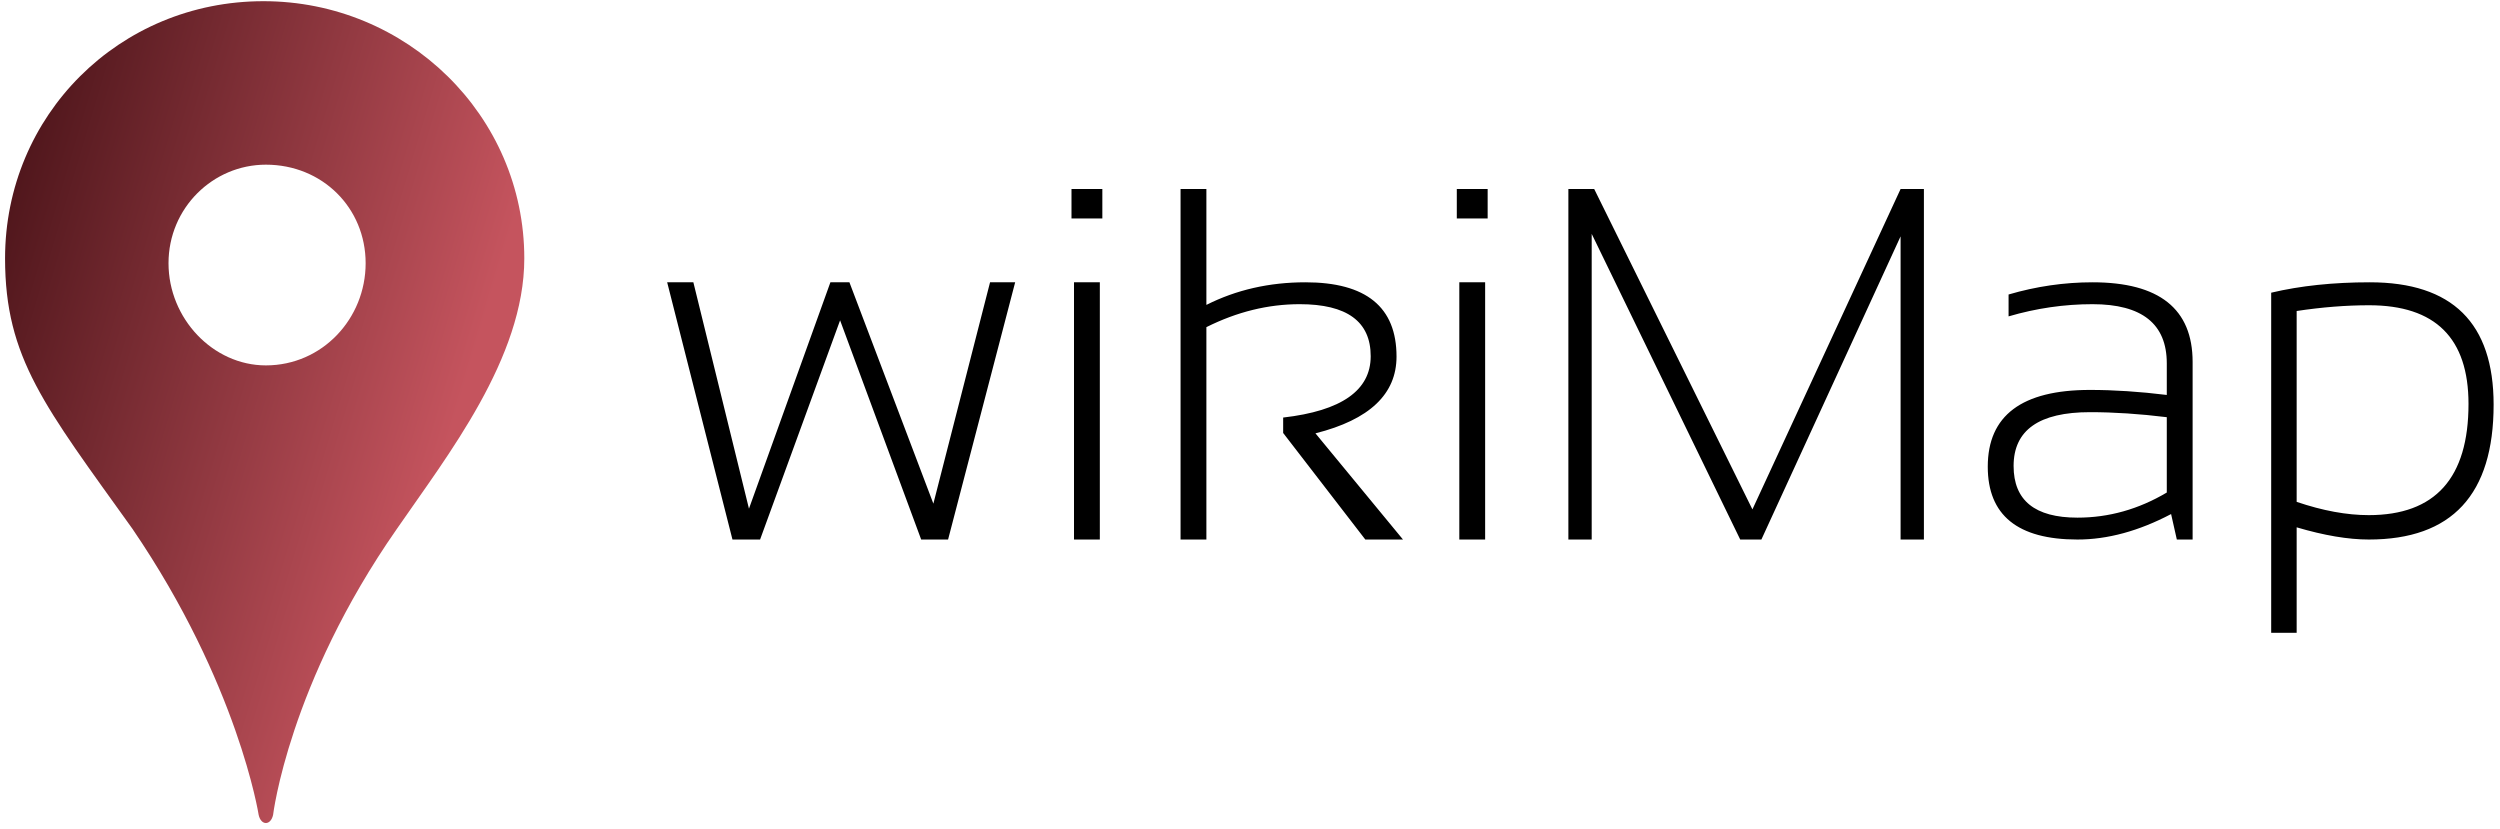
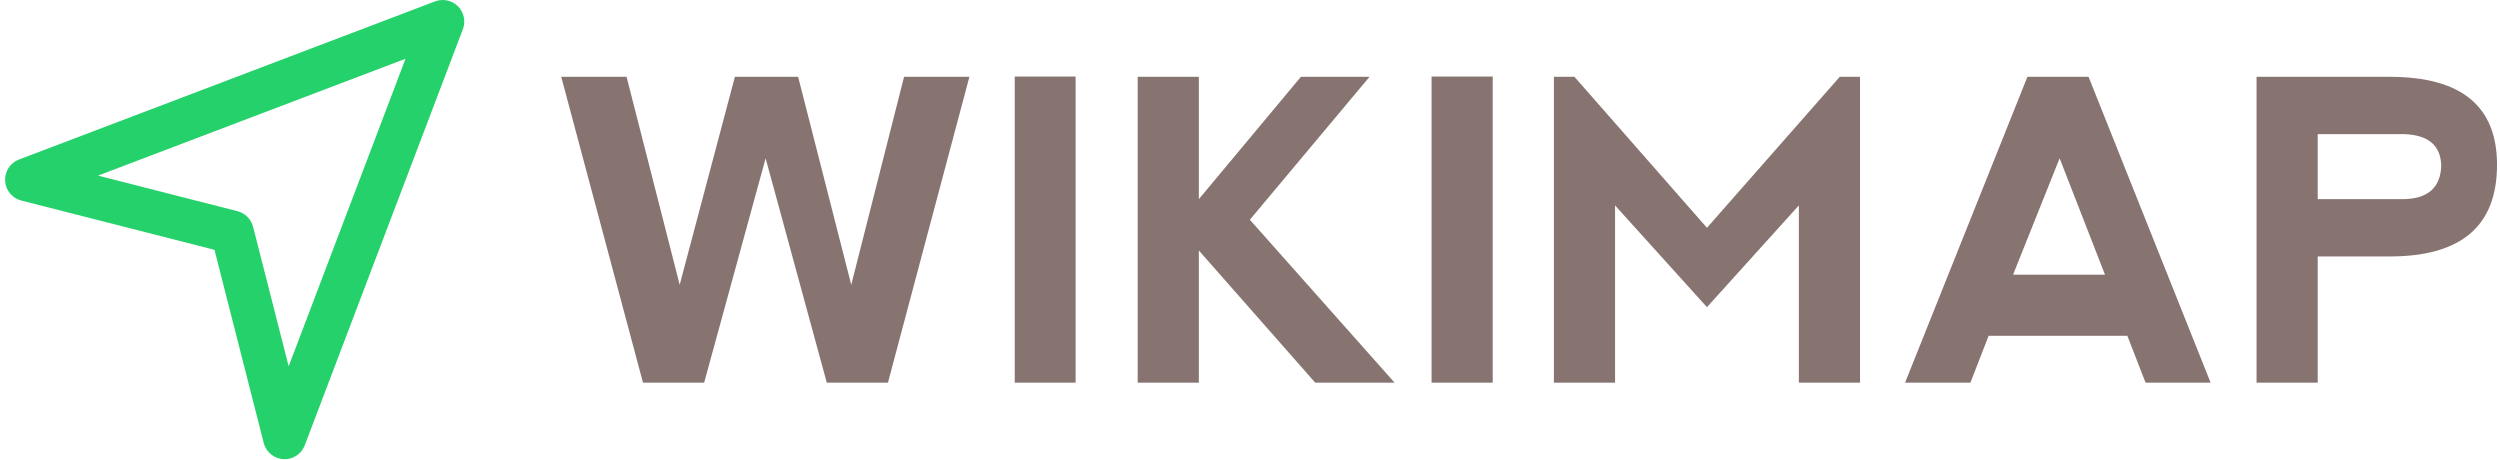
- <svg xmlns="http://www.w3.org/2000/svg" data-v-423bf9ae="" viewBox="0 0 338 112" class="iconLeft">
-   <g data-v-423bf9ae="" id="9a1d4342-4474-4396-b181-5d77a686db00" fill="#000000" transform="matrix(4.850444,0,0,4.850444,88.21243,11.48927)">
-     <path d="M2.23 12.67L0.41 5.50L1.14 5.50L2.69 11.81L4.96 5.50L5.49 5.50L7.83 11.67L9.41 5.50L10.11 5.50L8.24 12.67L7.49 12.67L5.23 6.56L3.00 12.67L2.23 12.67ZM11.68 2.90L12.54 2.90L12.54 3.72L11.68 3.72L11.68 2.90ZM11.75 5.50L12.47 5.50L12.47 12.67L11.75 12.67L11.75 5.50ZM15.44 12.67L14.72 12.67L14.72 2.90L15.44 2.90L15.44 6.13L15.44 6.13Q16.69 5.50 18.20 5.50L18.20 5.50L18.20 5.50Q20.74 5.50 20.74 7.57L20.74 7.57L20.74 7.57Q20.74 9.14 18.48 9.71L18.48 9.71L20.92 12.67L19.87 12.67L17.58 9.70L17.58 9.27L17.58 9.27Q20.02 8.99 20.02 7.56L20.02 7.56L20.02 7.56Q20.02 6.11 18.04 6.11L18.04 6.11L18.04 6.11Q16.72 6.11 15.44 6.75L15.44 6.75L15.44 12.67ZM22.42 2.90L23.28 2.90L23.28 3.72L22.42 3.72L22.42 2.90ZM22.49 5.50L23.21 5.50L23.21 12.67L22.49 12.67L22.49 5.50ZM26.18 12.67L25.53 12.67L25.53 2.90L26.25 2.90L30.66 11.83L34.79 2.90L35.44 2.90L35.44 12.67L34.79 12.67L34.79 4.22L30.91 12.67L30.32 12.67L26.18 4.15L26.18 12.67ZM37.22 10.64L37.22 10.64L37.22 10.64Q37.22 8.50 40.07 8.50L40.07 8.50L40.07 8.50Q41.07 8.50 42.21 8.64L42.21 8.64L42.21 7.76L42.21 7.76Q42.21 6.11 40.14 6.11L40.14 6.11L40.14 6.11Q38.96 6.11 37.80 6.45L37.80 6.45L37.80 5.84L37.80 5.84Q38.96 5.50 40.14 5.50L40.14 5.50L40.14 5.50Q42.93 5.50 42.93 7.72L42.93 7.72L42.93 12.67L42.49 12.67L42.33 11.96L42.33 11.96Q40.98 12.67 39.72 12.67L39.72 12.67L39.72 12.67Q37.22 12.67 37.22 10.64ZM40.07 9.12L40.07 9.12L40.07 9.12Q37.94 9.12 37.94 10.62L37.94 10.62L37.94 10.62Q37.94 12.06 39.72 12.06L39.72 12.06L39.72 12.06Q41.03 12.06 42.21 11.36L42.21 11.36L42.21 9.26L42.21 9.26Q41.07 9.12 40.07 9.12ZM45.83 6.30L45.83 11.62L45.83 11.62Q46.92 11.99 47.84 11.99L47.84 11.99L47.84 11.99Q50.62 11.99 50.62 8.89L50.62 8.89L50.62 8.89Q50.62 6.14 47.85 6.14L47.85 6.14L47.85 6.14Q46.89 6.14 45.83 6.30L45.83 6.30ZM45.12 15.27L45.12 5.79L45.12 5.79Q46.34 5.50 47.87 5.50L47.87 5.50L47.87 5.50Q51.32 5.50 51.32 8.91L51.32 8.91L51.32 8.91Q51.32 12.67 47.84 12.67L47.84 12.67L47.84 12.67Q46.98 12.67 45.83 12.33L45.83 12.33L45.83 15.27L45.12 15.27Z" />
+ <svg xmlns="http://www.w3.org/2000/svg" data-v-423bf9ae="" viewBox="0 0 490 90" class="iconLeft">
+   <g data-v-423bf9ae="" id="731bdeee-5ce0-4df2-9d63-60b522f45cc7" fill="#877471" transform="matrix(5.847953,0,0,5.847953,108.6573,0.9064318)">
+     <path d="M7.08 5.15L9.13 12.67L11.18 12.67L13.91 2.42L11.72 2.42L9.95 9.39L8.17 2.42L6.05 2.42L4.20 9.39L2.42 2.42L0.23 2.42L2.97 12.67L5.02 12.67L7.08 5.15ZM15.43 12.67L15.43 2.41L17.47 2.41L17.47 12.67L15.43 12.67ZM19.55 12.67L19.55 2.42L21.60 2.42L21.60 6.52L25.02 2.42L27.32 2.42L23.31 7.21L28.16 12.67L25.50 12.67L21.60 8.24L21.60 12.67L19.55 12.67ZM29.40 12.67L29.40 2.41L31.45 2.41L31.45 12.67L29.40 12.67ZM35.55 12.67L33.50 12.67L33.50 2.42L34.19 2.42L38.63 7.48L43.08 2.42L43.76 2.42L43.76 12.67L41.71 12.67L41.71 6.73L38.63 10.14L35.55 6.73L35.55 12.67ZM47.46 12.67L45.27 12.67L49.37 2.42L51.42 2.42L55.51 12.67L53.33 12.67L52.72 11.10L48.07 11.10L47.46 12.67ZM51.97 9.05L50.45 5.15L48.89 9.05L51.97 9.05ZM59.10 12.67L57.05 12.67L57.05 2.42L61.52 2.42L61.52 2.42Q65.11 2.42 65.11 5.37L65.11 5.37L65.11 5.37Q65.11 8.44 61.52 8.44L61.52 8.44L59.10 8.44L59.10 12.67ZM59.10 4.34L59.10 6.52L61.97 6.52L61.97 6.52Q63.21 6.50 63.24 5.39L63.24 5.39L63.24 5.39Q63.21 4.38 61.99 4.34L61.99 4.34L59.10 4.34Z" />
  </g>
-   <defs data-v-423bf9ae="">
-     <linearGradient data-v-423bf9ae="" gradientTransform="rotate(25)" id="55bd20d6-d439-47c6-908e-0ab1088bac4f" x1="0%" y1="0%" x2="100%" y2="0%">
-       <stop data-v-423bf9ae="" offset="0%" style="stop-color: rgb(66, 15, 20); stop-opacity: 1;" />
-       <stop data-v-423bf9ae="" offset="100%" style="stop-color: rgb(197, 84, 94); stop-opacity: 1;" />
-     </linearGradient>
-   </defs>
-   <g data-v-423bf9ae="" id="618b0dbb-2b65-433e-a141-38bd44b2dfed" transform="matrix(1.111111,0,0,1.111111,-21.29889,-72.85744)" stroke="none" fill="url(#55bd20d6-d439-47c6-908e-0ab1088bac4f)">
-     <path d="M67.463 129.923C54.3 148.789 52.398 164.73 52.398 164.73c-.292 1.316-1.462 1.316-1.755 0 0 0-2.486-15.941-15.356-34.808-10.676-14.918-15.502-20.769-15.502-32.907 0-17.404 13.894-31.298 31.444-31.298 17.404 0 31.737 13.894 31.737 31.298 0 12.139-9.361 23.986-15.503 32.908zM63.66 97.601c0-6.728-5.265-11.992-12.139-11.992-6.436 0-11.847 5.265-11.847 11.992s5.411 12.432 11.847 12.432c6.875-.001 12.139-5.705 12.139-12.432z" />
+   <g data-v-423bf9ae="" id="27e72aae-6fe3-4d08-8454-646210a48c58" transform="matrix(1,0,0,1,-4.001153,-5.000001)" stroke="none" fill="#25D16A">
+     <path d="M59.787 95a4.224 4.224 0 0 1-4.094-3.18l-9.656-37.857L8.18 44.308a4.223 4.223 0 0 1-.457-8.042l81.551-30.99a4.22 4.22 0 0 1 4.487.962 4.221 4.221 0 0 1 .962 4.487l-30.99 81.551A4.22 4.22 0 0 1 59.787 95zM23.204 39.42l27.349 6.976a4.224 4.224 0 0 1 3.05 3.05l6.976 27.35 22.908-60.283L23.204 39.42z" />
  </g>
</svg>
